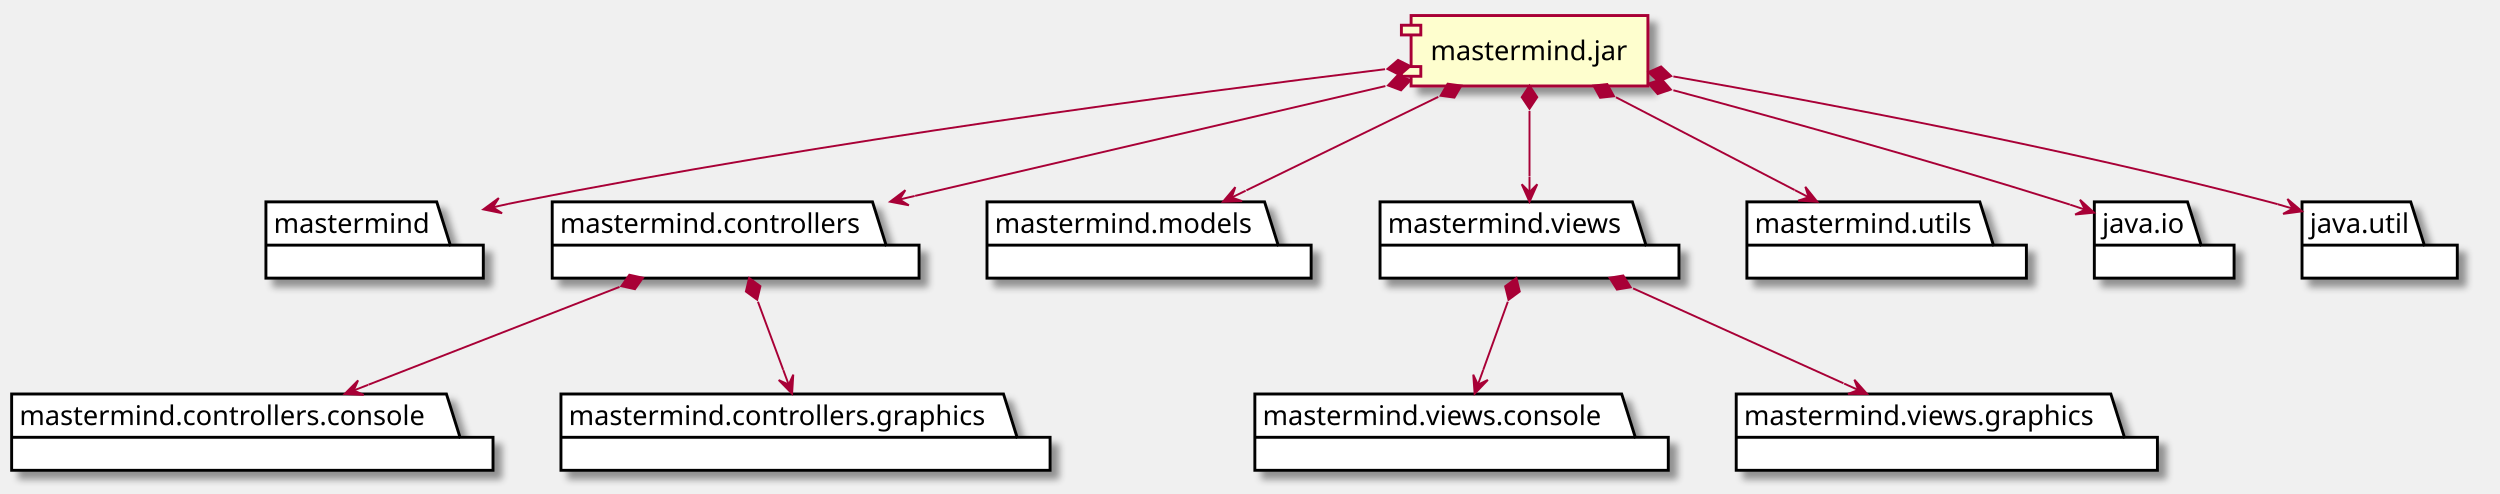
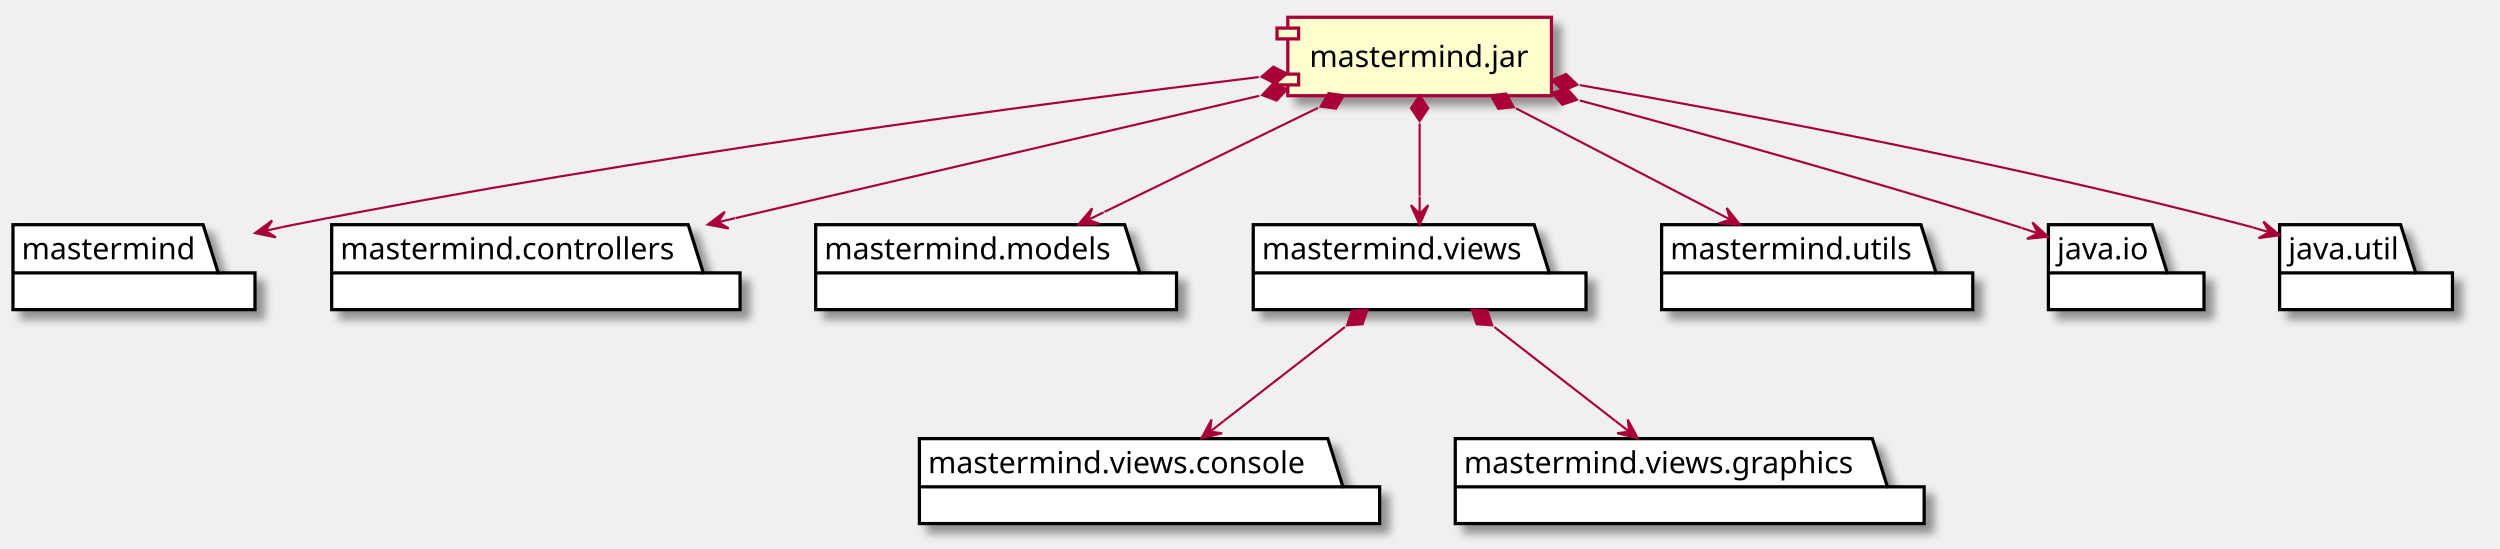
- <svg xmlns="http://www.w3.org/2000/svg" contentScriptType="application/ecmascript" contentStyleType="text/css" height="254px" preserveAspectRatio="none" style="width:1288px;height:254px;" version="1.1" viewBox="0 0 1288 254" width="1288px" zoomAndPan="magnify">
+ <svg xmlns="http://www.w3.org/2000/svg" contentScriptType="application/ecmascript" contentStyleType="text/css" height="254px" preserveAspectRatio="none" style="width:1157px;height:254px;" version="1.1" viewBox="0 0 1157 254" width="1157px" zoomAndPan="magnify">
  <defs>
-     <filter height="300%" id="f153otnl7sb3bu" width="300%" x="-1" y="-1">
+     <filter height="300%" id="fhk0h03xvjclm" width="300%" x="-1" y="-1">
      <feGaussianBlur result="blurOut" stdDeviation="2.0" />
      <feColorMatrix in="blurOut" result="blurOut2" type="matrix" values="0 0 0 0 0 0 0 0 0 0 0 0 0 0 0 0 0 0 .4 0" />
      <feOffset dx="4.0" dy="4.0" in="blurOut2" result="blurOut3" />
      <feBlend in="SourceGraphic" in2="blurOut3" mode="normal" />
    </filter>
  </defs>
  <g>
-     <polygon fill="#FFFFFF" filter="url(#f153otnl7sb3bu)" points="137,104,225,104,232,126.297,249,126.297,249,143.297,137,143.297,137,104" style="stroke: #000000; stroke-width: 1.5;" />
-     <line style="stroke: #000000; stroke-width: 1.5;" x1="137" x2="232" y1="126.297" y2="126.297" />
-     <text fill="#000000" font-family="sans-serif" font-size="14" lengthAdjust="spacingAndGlyphs" textLength="82" x="141" y="119.995">mastermind</text>
-     <polygon fill="#FFFFFF" filter="url(#f153otnl7sb3bu)" points="284.5,104,449.5,104,456.5,126.297,473.5,126.297,473.5,143.297,284.5,143.297,284.5,104" style="stroke: #000000; stroke-width: 1.5;" />
-     <line style="stroke: #000000; stroke-width: 1.5;" x1="284.5" x2="456.5" y1="126.297" y2="126.297" />
-     <text fill="#000000" font-family="sans-serif" font-size="14" lengthAdjust="spacingAndGlyphs" textLength="159" x="288.5" y="119.995">mastermind.controllers</text>
-     <polygon fill="#FFFFFF" filter="url(#f153otnl7sb3bu)" points="6,203,230,203,237,225.297,254,225.297,254,242.297,6,242.297,6,203" style="stroke: #000000; stroke-width: 1.5;" />
-     <line style="stroke: #000000; stroke-width: 1.5;" x1="6" x2="237" y1="225.297" y2="225.297" />
-     <text fill="#000000" font-family="sans-serif" font-size="14" lengthAdjust="spacingAndGlyphs" textLength="218" x="10" y="218.995">mastermind.controllers.console</text>
-     <polygon fill="#FFFFFF" filter="url(#f153otnl7sb3bu)" points="289,203,517,203,524,225.297,541,225.297,541,242.297,289,242.297,289,203" style="stroke: #000000; stroke-width: 1.5;" />
-     <line style="stroke: #000000; stroke-width: 1.5;" x1="289" x2="524" y1="225.297" y2="225.297" />
-     <text fill="#000000" font-family="sans-serif" font-size="14" lengthAdjust="spacingAndGlyphs" textLength="222" x="293" y="218.995">mastermind.controllers.graphics</text>
-     <polygon fill="#FFFFFF" filter="url(#f153otnl7sb3bu)" points="508.5,104,651.5,104,658.5,126.297,675.5,126.297,675.5,143.297,508.5,143.297,508.5,104" style="stroke: #000000; stroke-width: 1.5;" />
-     <line style="stroke: #000000; stroke-width: 1.5;" x1="508.5" x2="658.5" y1="126.297" y2="126.297" />
-     <text fill="#000000" font-family="sans-serif" font-size="14" lengthAdjust="spacingAndGlyphs" textLength="137" x="512.5" y="119.995">mastermind.models</text>
-     <polygon fill="#FFFFFF" filter="url(#f153otnl7sb3bu)" points="711,104,841,104,848,126.297,865,126.297,865,143.297,711,143.297,711,104" style="stroke: #000000; stroke-width: 1.5;" />
-     <line style="stroke: #000000; stroke-width: 1.5;" x1="711" x2="848" y1="126.297" y2="126.297" />
-     <text fill="#000000" font-family="sans-serif" font-size="14" lengthAdjust="spacingAndGlyphs" textLength="124" x="715" y="119.995">mastermind.views</text>
-     <polygon fill="#FFFFFF" filter="url(#f153otnl7sb3bu)" points="646.5,203,835.5,203,842.5,225.297,859.5,225.297,859.5,242.297,646.5,242.297,646.5,203" style="stroke: #000000; stroke-width: 1.5;" />
-     <line style="stroke: #000000; stroke-width: 1.5;" x1="646.5" x2="842.5" y1="225.297" y2="225.297" />
-     <text fill="#000000" font-family="sans-serif" font-size="14" lengthAdjust="spacingAndGlyphs" textLength="183" x="650.5" y="218.995">mastermind.views.console</text>
-     <polygon fill="#FFFFFF" filter="url(#f153otnl7sb3bu)" points="894.5,203,1087.5,203,1094.5,225.297,1111.5,225.297,1111.5,242.297,894.5,242.297,894.5,203" style="stroke: #000000; stroke-width: 1.5;" />
-     <line style="stroke: #000000; stroke-width: 1.5;" x1="894.5" x2="1094.5" y1="225.297" y2="225.297" />
-     <text fill="#000000" font-family="sans-serif" font-size="14" lengthAdjust="spacingAndGlyphs" textLength="187" x="898.5" y="218.995">mastermind.views.graphics</text>
-     <polygon fill="#FFFFFF" filter="url(#f153otnl7sb3bu)" points="900,104,1020,104,1027,126.297,1044,126.297,1044,143.297,900,143.297,900,104" style="stroke: #000000; stroke-width: 1.5;" />
-     <line style="stroke: #000000; stroke-width: 1.5;" x1="900" x2="1027" y1="126.297" y2="126.297" />
-     <text fill="#000000" font-family="sans-serif" font-size="14" lengthAdjust="spacingAndGlyphs" textLength="114" x="904" y="119.995">mastermind.utils</text>
-     <polygon fill="#FFFFFF" filter="url(#f153otnl7sb3bu)" points="1079,104,1127,104,1134,126.297,1151,126.297,1151,143.297,1079,143.297,1079,104" style="stroke: #000000; stroke-width: 1.5;" />
-     <line style="stroke: #000000; stroke-width: 1.5;" x1="1079" x2="1134" y1="126.297" y2="126.297" />
-     <text fill="#000000" font-family="sans-serif" font-size="14" lengthAdjust="spacingAndGlyphs" textLength="42" x="1083" y="119.995">java.io</text>
-     <polygon fill="#FFFFFF" filter="url(#f153otnl7sb3bu)" points="1186,104,1242,104,1249,126.297,1266,126.297,1266,143.297,1186,143.297,1186,104" style="stroke: #000000; stroke-width: 1.5;" />
-     <line style="stroke: #000000; stroke-width: 1.5;" x1="1186" x2="1249" y1="126.297" y2="126.297" />
-     <text fill="#000000" font-family="sans-serif" font-size="14" lengthAdjust="spacingAndGlyphs" textLength="50" x="1190" y="119.995">java.util</text>
-     <rect fill="#FEFECE" filter="url(#f153otnl7sb3bu)" height="36.297" style="stroke: #A80036; stroke-width: 1.5;" width="122" x="727" y="8" />
-     <rect fill="#FEFECE" height="5" style="stroke: #A80036; stroke-width: 1.5;" width="10" x="722" y="13" />
-     <rect fill="#FEFECE" height="5" style="stroke: #A80036; stroke-width: 1.5;" width="10" x="722" y="34.297" />
-     <text fill="#000000" font-family="sans-serif" font-size="14" lengthAdjust="spacingAndGlyphs" textLength="102" x="737" y="30.995">mastermind.jar</text>
-     <path d="M713.57,35.66 C612.11,48.01 424.93,72.67 267,104 C265.26,104.34 263.51,104.7 261.74,105.07 " fill="none" id="jar-mastermind" style="stroke: #A80036; stroke-width: 1.0;" />
-     <polygon fill="#A80036" points="249.03,107.88,258.68,109.849,253.913,106.803,256.958,102.036,249.03,107.88" style="stroke: #A80036; stroke-width: 1.0;" />
-     <line style="stroke: #A80036; stroke-width: 1.0;" x1="253.913" x2="261.73" y1="106.803" y2="105.075" />
-     <polygon fill="#A80036" points="726.71,34.08,720.27,30.835,714.798,35.531,721.238,38.776,726.71,34.08" style="stroke: #A80036; stroke-width: 1.0;" />
-     <path d="M713.75,44.34 C645.71,60.22 544.72,83.81 471.47,100.91 " fill="none" id="jar-mastermind.controllers" style="stroke: #A80036; stroke-width: 1.0;" />
-     <polygon fill="#A80036" points="458.58,103.92,468.254,105.767,463.449,102.782,466.434,97.977,458.58,103.92" style="stroke: #A80036; stroke-width: 1.0;" />
-     <line style="stroke: #A80036; stroke-width: 1.0;" x1="463.449" x2="471.245" y1="102.782" y2="100.96" />
-     <polygon fill="#A80036" points="726.77,41.3,720.017,38.77,715.085,44.03,721.837,46.56,726.77,41.3" style="stroke: #A80036; stroke-width: 1.0;" />
-     <path d="M319.17,147.81 C280,163.07 229,182.93 189.83,198.19 " fill="none" id="mastermind.controllers-mastermind.controllers.console" style="stroke: #A80036; stroke-width: 1.0;" />
-     <polygon fill="#A80036" points="177.55,202.98,187.388,203.444,182.21,201.167,184.487,195.988,177.55,202.98" style="stroke: #A80036; stroke-width: 1.0;" />
-     <line style="stroke: #A80036; stroke-width: 1.0;" x1="182.21" x2="189.67" y1="201.167" y2="198.26" />
-     <polygon fill="#A80036" points="331.28,143.09,324.238,141.538,320.097,147.442,327.139,148.994,331.28,143.09" style="stroke: #A80036; stroke-width: 1.0;" />
-     <path d="M390.5,155.47 C394.65,166.68 399.35,179.33 403.51,190.54 " fill="none" id="mastermind.controllers-mastermind.controllers.graphics" style="stroke: #A80036; stroke-width: 1.0;" />
-     <polygon fill="#A80036" points="408.08,202.85,408.694,193.02,406.338,198.163,401.195,195.807,408.08,202.85" style="stroke: #A80036; stroke-width: 1.0;" />
-     <line style="stroke: #A80036; stroke-width: 1.0;" x1="406.338" x2="403.555" y1="198.163" y2="190.665" />
-     <polygon fill="#A80036" points="385.94,143.2,384.273,150.216,390.109,154.453,391.775,147.437,385.94,143.2" style="stroke: #A80036; stroke-width: 1.0;" />
-     <path d="M741.01,49.9 C711.17,64.43 672.58,83.24 642.15,98.06 " fill="none" id="jar-mastermind.models" style="stroke: #A80036; stroke-width: 1.0;" />
-     <polygon fill="#A80036" points="630.08,103.94,639.923,103.599,634.576,101.752,636.423,96.406,630.08,103.94" style="stroke: #A80036; stroke-width: 1.0;" />
-     <line style="stroke: #A80036; stroke-width: 1.0;" x1="634.576" x2="641.77" y1="101.752" y2="98.25" />
-     <polygon fill="#A80036" points="752.96,44.07,745.814,43.105,742.175,49.331,749.321,50.295,752.96,44.07" style="stroke: #A80036; stroke-width: 1.0;" />
-     <path d="M788,57.15 C788,67.82 788,79.86 788,90.66 " fill="none" id="jar-mastermind.views" style="stroke: #A80036; stroke-width: 1.0;" />
-     <polygon fill="#A80036" points="788,103.94,792,94.94,788,98.94,784,94.94,788,103.94" style="stroke: #A80036; stroke-width: 1.0;" />
-     <line style="stroke: #A80036; stroke-width: 1.0;" x1="788" x2="788" y1="98.94" y2="90.94" />
-     <polygon fill="#A80036" points="788,44.07,784,50.07,788,56.07,792,50.07,788,44.07" style="stroke: #A80036; stroke-width: 1.0;" />
-     <path d="M776.82,155.47 C772.78,166.68 768.22,179.33 764.17,190.54 " fill="none" id="mastermind.views-mastermind.views.console" style="stroke: #A80036; stroke-width: 1.0;" />
-     <polygon fill="#A80036" points="759.73,202.85,766.548,195.743,761.428,198.147,759.024,193.026,759.73,202.85" style="stroke: #A80036; stroke-width: 1.0;" />
-     <line style="stroke: #A80036; stroke-width: 1.0;" x1="761.428" x2="764.14" y1="198.147" y2="190.625" />
-     <polygon fill="#A80036" points="781.25,143.2,775.45,147.485,777.176,154.487,782.975,150.202,781.25,143.2" style="stroke: #A80036; stroke-width: 1.0;" />
-     <path d="M841.36,148.57 C874.42,163.49 916.73,182.58 949.77,197.48 " fill="none" id="mastermind.views-mastermind.views.graphics" style="stroke: #A80036; stroke-width: 1.0;" />
-     <polygon fill="#A80036" points="961.94,202.98,955.378,195.636,957.381,200.926,952.091,202.929,961.94,202.98" style="stroke: #A80036; stroke-width: 1.0;" />
-     <line style="stroke: #A80036; stroke-width: 1.0;" x1="957.381" x2="950.09" y1="200.926" y2="197.63" />
-     <polygon fill="#A80036" points="829.2,143.09,833.024,149.203,840.138,148.025,836.314,141.911,829.2,143.09" style="stroke: #A80036; stroke-width: 1.0;" />
-     <path d="M832.53,50.11 C860.38,64.57 896.22,83.17 924.59,97.89 " fill="none" id="jar-mastermind.utils" style="stroke: #A80036; stroke-width: 1.0;" />
-     <polygon fill="#A80036" points="936.25,103.94,930.106,96.243,931.812,101.636,926.419,103.343,936.25,103.94" style="stroke: #A80036; stroke-width: 1.0;" />
-     <line style="stroke: #A80036; stroke-width: 1.0;" x1="931.812" x2="924.705" y1="101.636" y2="97.955" />
-     <polygon fill="#A80036" points="820.9,44.07,824.385,50.383,831.553,49.594,828.068,43.281,820.9,44.07" style="stroke: #A80036; stroke-width: 1.0;" />
-     <path d="M862.13,46.5 C917.47,61.38 994.8,82.85 1062,104 C1063.46,104.46 1064.93,104.93 1066.42,105.41 " fill="none" id="jar-java.io" style="stroke: #A80036; stroke-width: 1.0;" />
-     <polygon fill="#A80036" points="1078.89,109.56,1071.612,102.924,1074.146,107.982,1069.088,110.516,1078.89,109.56" style="stroke: #A80036; stroke-width: 1.0;" />
-     <line style="stroke: #A80036; stroke-width: 1.0;" x1="1074.146" x2="1066.555" y1="107.982" y2="105.455" />
-     <polygon fill="#A80036" points="849.26,43.05,854.018,48.469,860.85,46.162,856.092,40.743,849.26,43.05" style="stroke: #A80036; stroke-width: 1.0;" />
-     <path d="M862.12,39.39 C939.31,52.89 1063.49,76.31 1169,104 C1170.47,104.39 1171.96,104.79 1173.46,105.2 " fill="none" id="jar-java.util" style="stroke: #A80036; stroke-width: 1.0;" />
-     <polygon fill="#A80036" points="1186,108.88,1178.489,102.509,1181.202,107.473,1176.238,110.186,1186,108.88" style="stroke: #A80036; stroke-width: 1.0;" />
-     <line style="stroke: #A80036; stroke-width: 1.0;" x1="1181.202" x2="1173.52" y1="107.473" y2="105.225" />
-     <polygon fill="#A80036" points="849.2,37.14,854.426,42.109,861.023,39.196,855.797,34.227,849.2,37.14" style="stroke: #A80036; stroke-width: 1.0;" />
+     <polygon fill="#FFFFFF" filter="url(#fhk0h03xvjclm)" points="6,104,94,104,101,126.297,118,126.297,118,143.297,6,143.297,6,104" style="stroke: #000000; stroke-width: 1.5;" />
+     <line style="stroke: #000000; stroke-width: 1.5;" x1="6" x2="101" y1="126.297" y2="126.297" />
+     <text fill="#000000" font-family="sans-serif" font-size="14" lengthAdjust="spacingAndGlyphs" textLength="82" x="10" y="119.995">mastermind</text>
+     <polygon fill="#FFFFFF" filter="url(#fhk0h03xvjclm)" points="153.5,104,318.5,104,325.5,126.297,342.5,126.297,342.5,143.297,153.5,143.297,153.5,104" style="stroke: #000000; stroke-width: 1.5;" />
+     <line style="stroke: #000000; stroke-width: 1.5;" x1="153.5" x2="325.5" y1="126.297" y2="126.297" />
+     <text fill="#000000" font-family="sans-serif" font-size="14" lengthAdjust="spacingAndGlyphs" textLength="159" x="157.5" y="119.995">mastermind.controllers</text>
+     <polygon fill="#FFFFFF" filter="url(#fhk0h03xvjclm)" points="377.5,104,520.5,104,527.5,126.297,544.5,126.297,544.5,143.297,377.5,143.297,377.5,104" style="stroke: #000000; stroke-width: 1.5;" />
+     <line style="stroke: #000000; stroke-width: 1.5;" x1="377.5" x2="527.5" y1="126.297" y2="126.297" />
+     <text fill="#000000" font-family="sans-serif" font-size="14" lengthAdjust="spacingAndGlyphs" textLength="137" x="381.5" y="119.995">mastermind.models</text>
+     <polygon fill="#FFFFFF" filter="url(#fhk0h03xvjclm)" points="580,104,710,104,717,126.297,734,126.297,734,143.297,580,143.297,580,104" style="stroke: #000000; stroke-width: 1.5;" />
+     <line style="stroke: #000000; stroke-width: 1.5;" x1="580" x2="717" y1="126.297" y2="126.297" />
+     <text fill="#000000" font-family="sans-serif" font-size="14" lengthAdjust="spacingAndGlyphs" textLength="124" x="584" y="119.995">mastermind.views</text>
+     <polygon fill="#FFFFFF" filter="url(#fhk0h03xvjclm)" points="425.5,203,614.5,203,621.5,225.297,638.5,225.297,638.5,242.297,425.5,242.297,425.5,203" style="stroke: #000000; stroke-width: 1.5;" />
+     <line style="stroke: #000000; stroke-width: 1.5;" x1="425.5" x2="621.5" y1="225.297" y2="225.297" />
+     <text fill="#000000" font-family="sans-serif" font-size="14" lengthAdjust="spacingAndGlyphs" textLength="183" x="429.5" y="218.995">mastermind.views.console</text>
+     <polygon fill="#FFFFFF" filter="url(#fhk0h03xvjclm)" points="673.5,203,866.5,203,873.5,225.297,890.5,225.297,890.5,242.297,673.5,242.297,673.5,203" style="stroke: #000000; stroke-width: 1.5;" />
+     <line style="stroke: #000000; stroke-width: 1.5;" x1="673.5" x2="873.5" y1="225.297" y2="225.297" />
+     <text fill="#000000" font-family="sans-serif" font-size="14" lengthAdjust="spacingAndGlyphs" textLength="187" x="677.5" y="218.995">mastermind.views.graphics</text>
+     <polygon fill="#FFFFFF" filter="url(#fhk0h03xvjclm)" points="769,104,889,104,896,126.297,913,126.297,913,143.297,769,143.297,769,104" style="stroke: #000000; stroke-width: 1.5;" />
+     <line style="stroke: #000000; stroke-width: 1.5;" x1="769" x2="896" y1="126.297" y2="126.297" />
+     <text fill="#000000" font-family="sans-serif" font-size="14" lengthAdjust="spacingAndGlyphs" textLength="114" x="773" y="119.995">mastermind.utils</text>
+     <polygon fill="#FFFFFF" filter="url(#fhk0h03xvjclm)" points="948,104,996,104,1003,126.297,1020,126.297,1020,143.297,948,143.297,948,104" style="stroke: #000000; stroke-width: 1.5;" />
+     <line style="stroke: #000000; stroke-width: 1.5;" x1="948" x2="1003" y1="126.297" y2="126.297" />
+     <text fill="#000000" font-family="sans-serif" font-size="14" lengthAdjust="spacingAndGlyphs" textLength="42" x="952" y="119.995">java.io</text>
+     <polygon fill="#FFFFFF" filter="url(#fhk0h03xvjclm)" points="1055,104,1111,104,1118,126.297,1135,126.297,1135,143.297,1055,143.297,1055,104" style="stroke: #000000; stroke-width: 1.5;" />
+     <line style="stroke: #000000; stroke-width: 1.5;" x1="1055" x2="1118" y1="126.297" y2="126.297" />
+     <text fill="#000000" font-family="sans-serif" font-size="14" lengthAdjust="spacingAndGlyphs" textLength="50" x="1059" y="119.995">java.util</text>
+     <rect fill="#FEFECE" filter="url(#fhk0h03xvjclm)" height="36.297" style="stroke: #A80036; stroke-width: 1.5;" width="122" x="596" y="8" />
+     <rect fill="#FEFECE" height="5" style="stroke: #A80036; stroke-width: 1.5;" width="10" x="591" y="13" />
+     <rect fill="#FEFECE" height="5" style="stroke: #A80036; stroke-width: 1.5;" width="10" x="591" y="34.297" />
+     <text fill="#000000" font-family="sans-serif" font-size="14" lengthAdjust="spacingAndGlyphs" textLength="102" x="606" y="30.995">mastermind.jar</text>
+     <path d="M582.57,35.66 C481.11,48.01 293.93,72.67 136,104 C134.26,104.34 132.51,104.7 130.74,105.07 " fill="none" id="jar-mastermind" style="stroke: #A80036; stroke-width: 1.0;" />
+     <polygon fill="#A80036" points="118.03,107.88,127.68,109.849,122.913,106.803,125.958,102.036,118.03,107.88" style="stroke: #A80036; stroke-width: 1.0;" />
+     <line style="stroke: #A80036; stroke-width: 1.0;" x1="122.913" x2="130.73" y1="106.803" y2="105.075" />
+     <polygon fill="#A80036" points="595.71,34.08,589.27,30.835,583.798,35.531,590.238,38.776,595.71,34.08" style="stroke: #A80036; stroke-width: 1.0;" />
+     <path d="M582.75,44.34 C514.71,60.22 413.72,83.81 340.47,100.91 " fill="none" id="jar-mastermind.controllers" style="stroke: #A80036; stroke-width: 1.0;" />
+     <polygon fill="#A80036" points="327.58,103.92,337.254,105.767,332.449,102.782,335.434,97.977,327.58,103.92" style="stroke: #A80036; stroke-width: 1.0;" />
+     <line style="stroke: #A80036; stroke-width: 1.0;" x1="332.449" x2="340.245" y1="102.782" y2="100.96" />
+     <polygon fill="#A80036" points="595.77,41.3,589.017,38.77,584.085,44.03,590.837,46.56,595.77,41.3" style="stroke: #A80036; stroke-width: 1.0;" />
+     <path d="M610.01,49.9 C580.17,64.43 541.58,83.24 511.15,98.06 " fill="none" id="jar-mastermind.models" style="stroke: #A80036; stroke-width: 1.0;" />
+     <polygon fill="#A80036" points="499.08,103.94,508.923,103.599,503.576,101.752,505.423,96.406,499.08,103.94" style="stroke: #A80036; stroke-width: 1.0;" />
+     <line style="stroke: #A80036; stroke-width: 1.0;" x1="503.576" x2="510.77" y1="101.752" y2="98.25" />
+     <polygon fill="#A80036" points="621.96,44.07,614.814,43.105,611.175,49.331,618.321,50.295,621.96,44.07" style="stroke: #A80036; stroke-width: 1.0;" />
+     <path d="M657,57.15 C657,67.82 657,79.86 657,90.66 " fill="none" id="jar-mastermind.views" style="stroke: #A80036; stroke-width: 1.0;" />
+     <polygon fill="#A80036" points="657,103.94,661,94.94,657,98.94,653,94.94,657,103.94" style="stroke: #A80036; stroke-width: 1.0;" />
+     <line style="stroke: #A80036; stroke-width: 1.0;" x1="657" x2="657" y1="98.94" y2="90.94" />
+     <polygon fill="#A80036" points="657,44.07,653,50.07,657,56.07,661,50.07,657,44.07" style="stroke: #A80036; stroke-width: 1.0;" />
+     <path d="M622.42,151.34 C604.94,164.9 583.79,181.31 566.35,194.85 " fill="none" id="mastermind.views-mastermind.views.console" style="stroke: #A80036; stroke-width: 1.0;" />
+     <polygon fill="#A80036" points="556.03,202.85,565.592,200.492,559.98,199.785,560.688,194.172,556.03,202.85" style="stroke: #A80036; stroke-width: 1.0;" />
+     <line style="stroke: #A80036; stroke-width: 1.0;" x1="559.98" x2="566.3" y1="199.785" y2="194.885" />
+     <polygon fill="#A80036" points="632.9,143.2,625.708,143.719,623.42,150.557,630.612,150.039,632.9,143.2" style="stroke: #A80036; stroke-width: 1.0;" />
+     <path d="M691.58,151.34 C709.06,164.9 730.21,181.31 747.65,194.85 " fill="none" id="mastermind.views-mastermind.views.graphics" style="stroke: #A80036; stroke-width: 1.0;" />
+     <polygon fill="#A80036" points="757.97,202.85,753.312,194.172,754.02,199.785,748.408,200.492,757.97,202.85" style="stroke: #A80036; stroke-width: 1.0;" />
+     <line style="stroke: #A80036; stroke-width: 1.0;" x1="754.02" x2="747.7" y1="199.785" y2="194.885" />
+     <polygon fill="#A80036" points="681.1,143.2,683.388,150.039,690.58,150.557,688.292,143.719,681.1,143.2" style="stroke: #A80036; stroke-width: 1.0;" />
+     <path d="M701.53,50.11 C729.38,64.57 765.22,83.17 793.59,97.89 " fill="none" id="jar-mastermind.utils" style="stroke: #A80036; stroke-width: 1.0;" />
+     <polygon fill="#A80036" points="805.25,103.94,799.106,96.243,800.812,101.636,795.419,103.343,805.25,103.94" style="stroke: #A80036; stroke-width: 1.0;" />
+     <line style="stroke: #A80036; stroke-width: 1.0;" x1="800.812" x2="793.705" y1="101.636" y2="97.955" />
+     <polygon fill="#A80036" points="689.9,44.07,693.385,50.383,700.553,49.594,697.068,43.281,689.9,44.07" style="stroke: #A80036; stroke-width: 1.0;" />
+     <path d="M731.13,46.5 C786.47,61.38 863.8,82.85 931,104 C932.46,104.46 933.93,104.93 935.42,105.41 " fill="none" id="jar-java.io" style="stroke: #A80036; stroke-width: 1.0;" />
+     <polygon fill="#A80036" points="947.89,109.56,940.612,102.924,943.145,107.982,938.088,110.516,947.89,109.56" style="stroke: #A80036; stroke-width: 1.0;" />
+     <line style="stroke: #A80036; stroke-width: 1.0;" x1="943.145" x2="935.555" y1="107.982" y2="105.455" />
+     <polygon fill="#A80036" points="718.26,43.05,723.018,48.469,729.85,46.162,725.092,40.743,718.26,43.05" style="stroke: #A80036; stroke-width: 1.0;" />
+     <path d="M731.12,39.39 C808.31,52.89 932.49,76.31 1038,104 C1039.47,104.39 1040.96,104.79 1042.46,105.2 " fill="none" id="jar-java.util" style="stroke: #A80036; stroke-width: 1.0;" />
+     <polygon fill="#A80036" points="1055,108.88,1047.489,102.509,1050.202,107.473,1045.238,110.186,1055,108.88" style="stroke: #A80036; stroke-width: 1.0;" />
+     <line style="stroke: #A80036; stroke-width: 1.0;" x1="1050.202" x2="1042.52" y1="107.473" y2="105.225" />
+     <polygon fill="#A80036" points="718.2,37.14,723.426,42.109,730.023,39.196,724.797,34.227,718.2,37.14" style="stroke: #A80036; stroke-width: 1.0;" />
  </g>
</svg>
